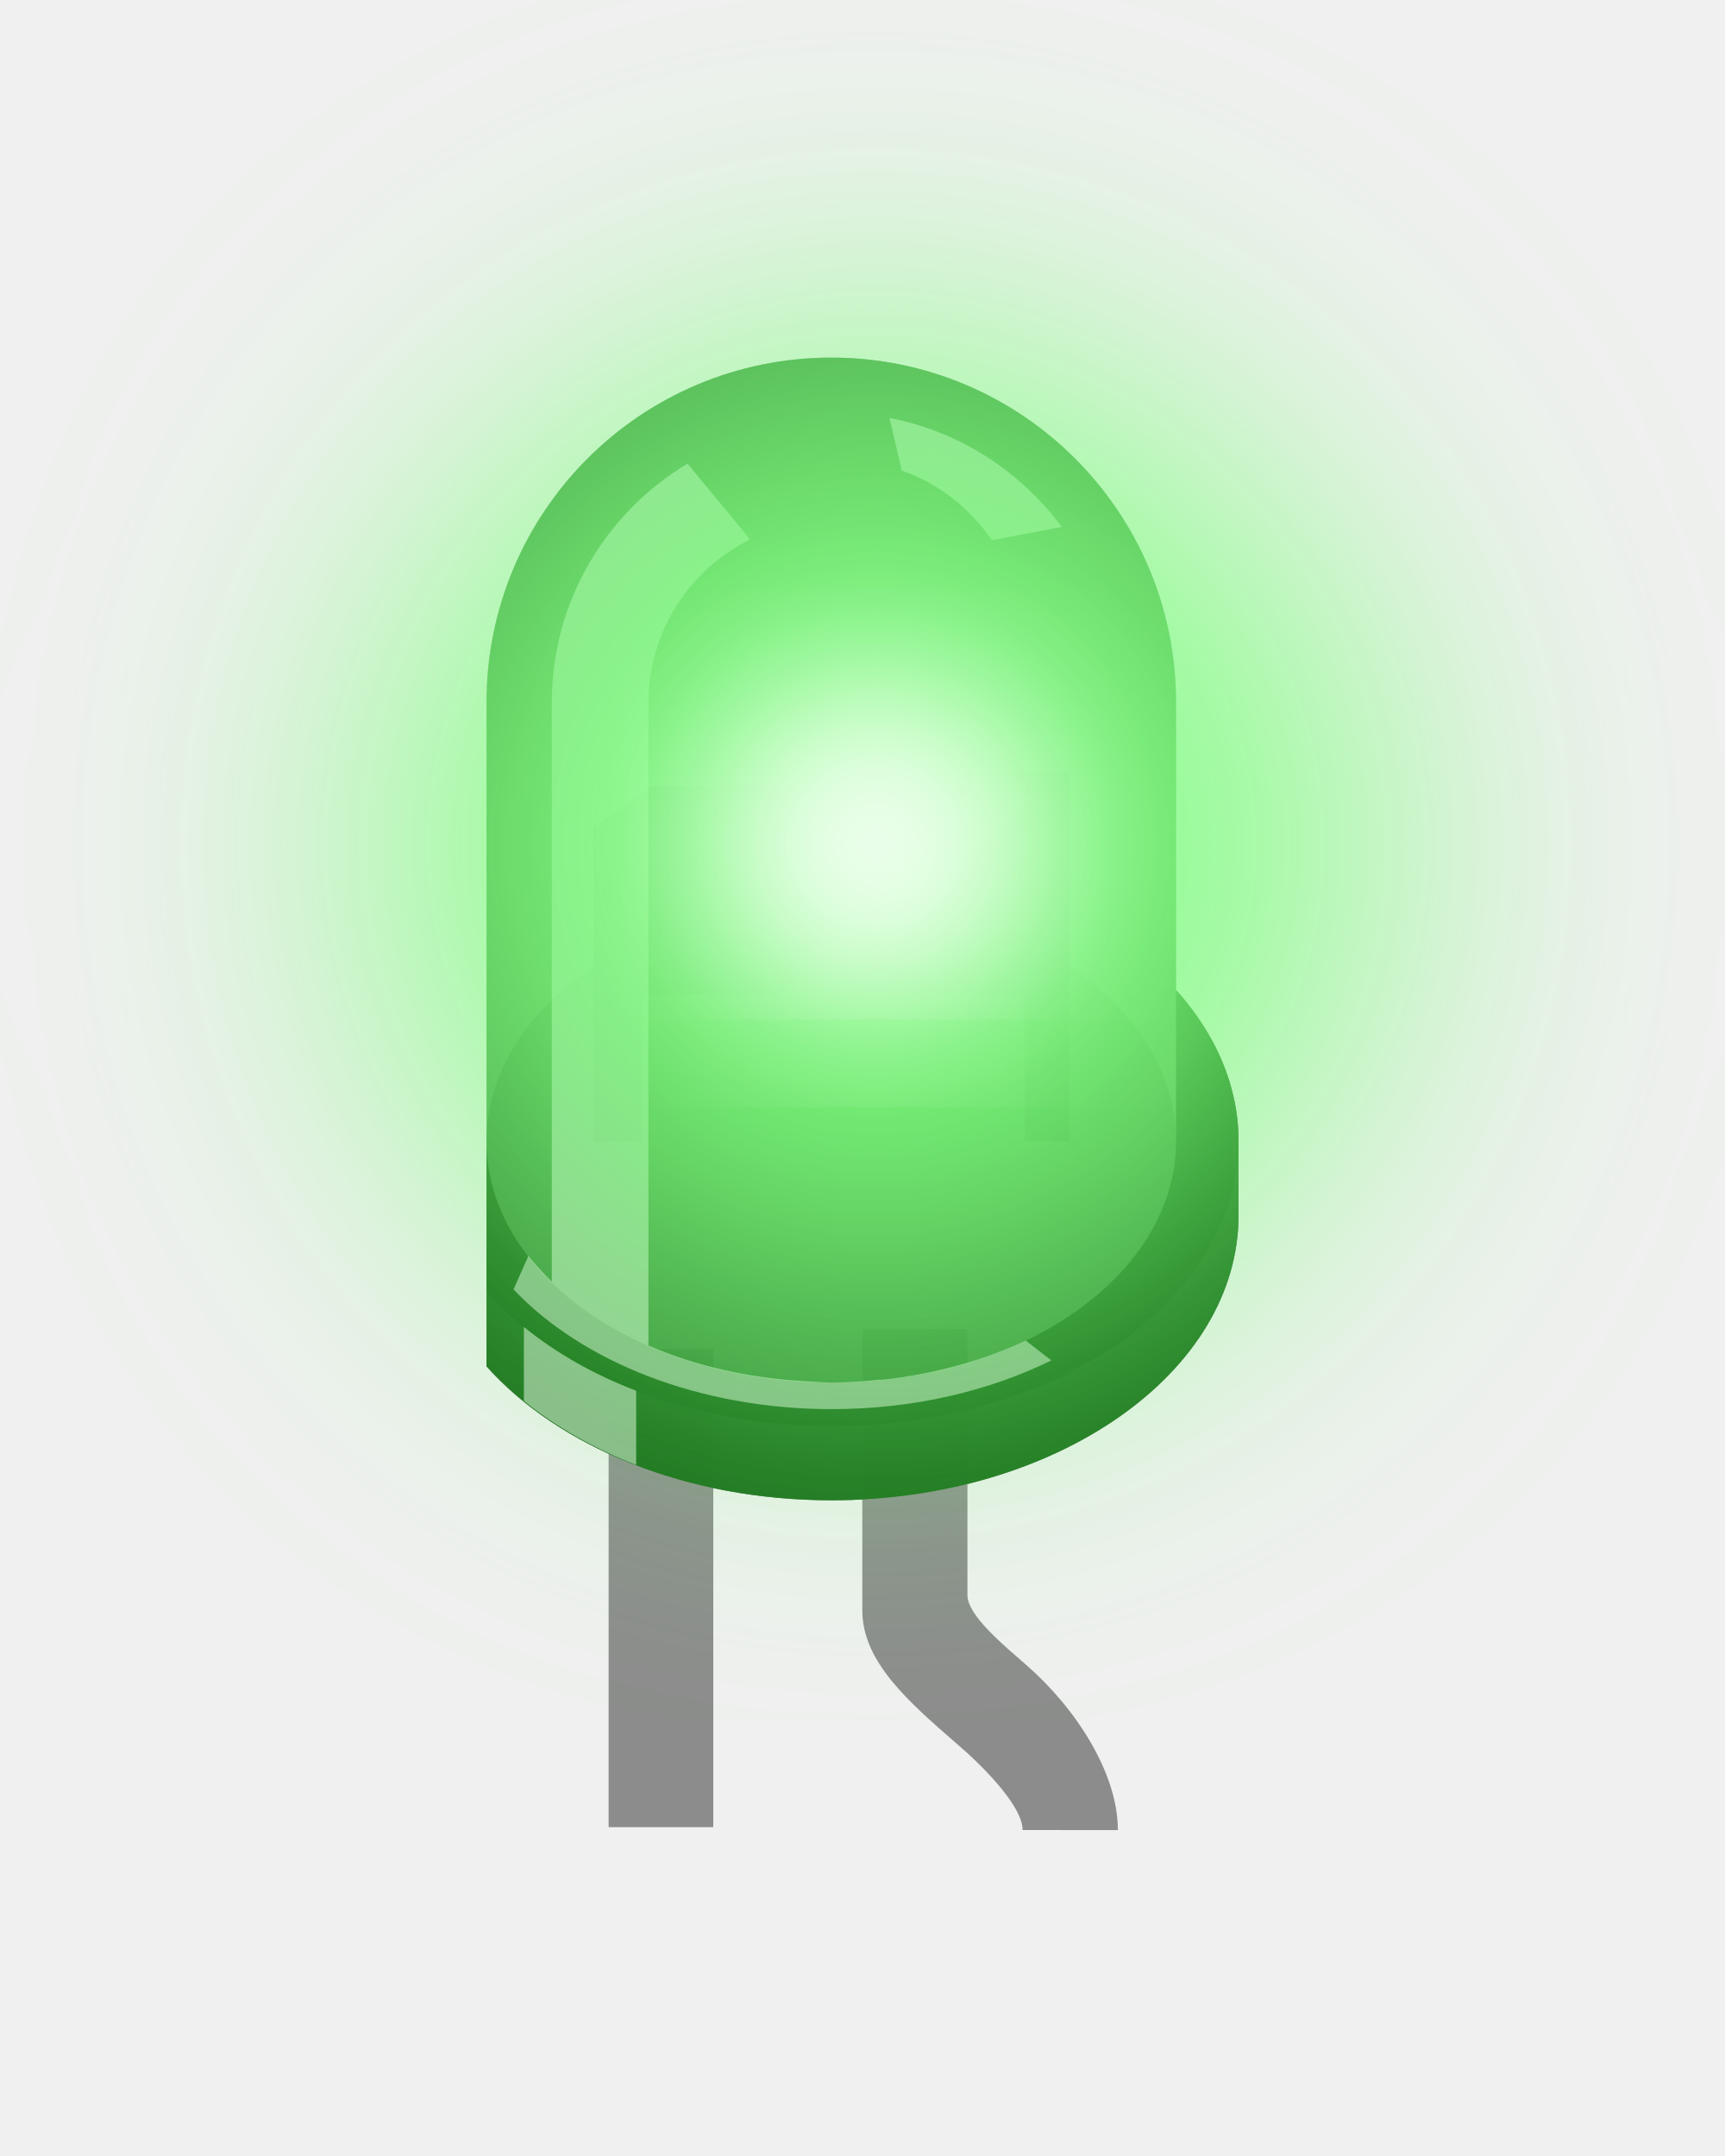
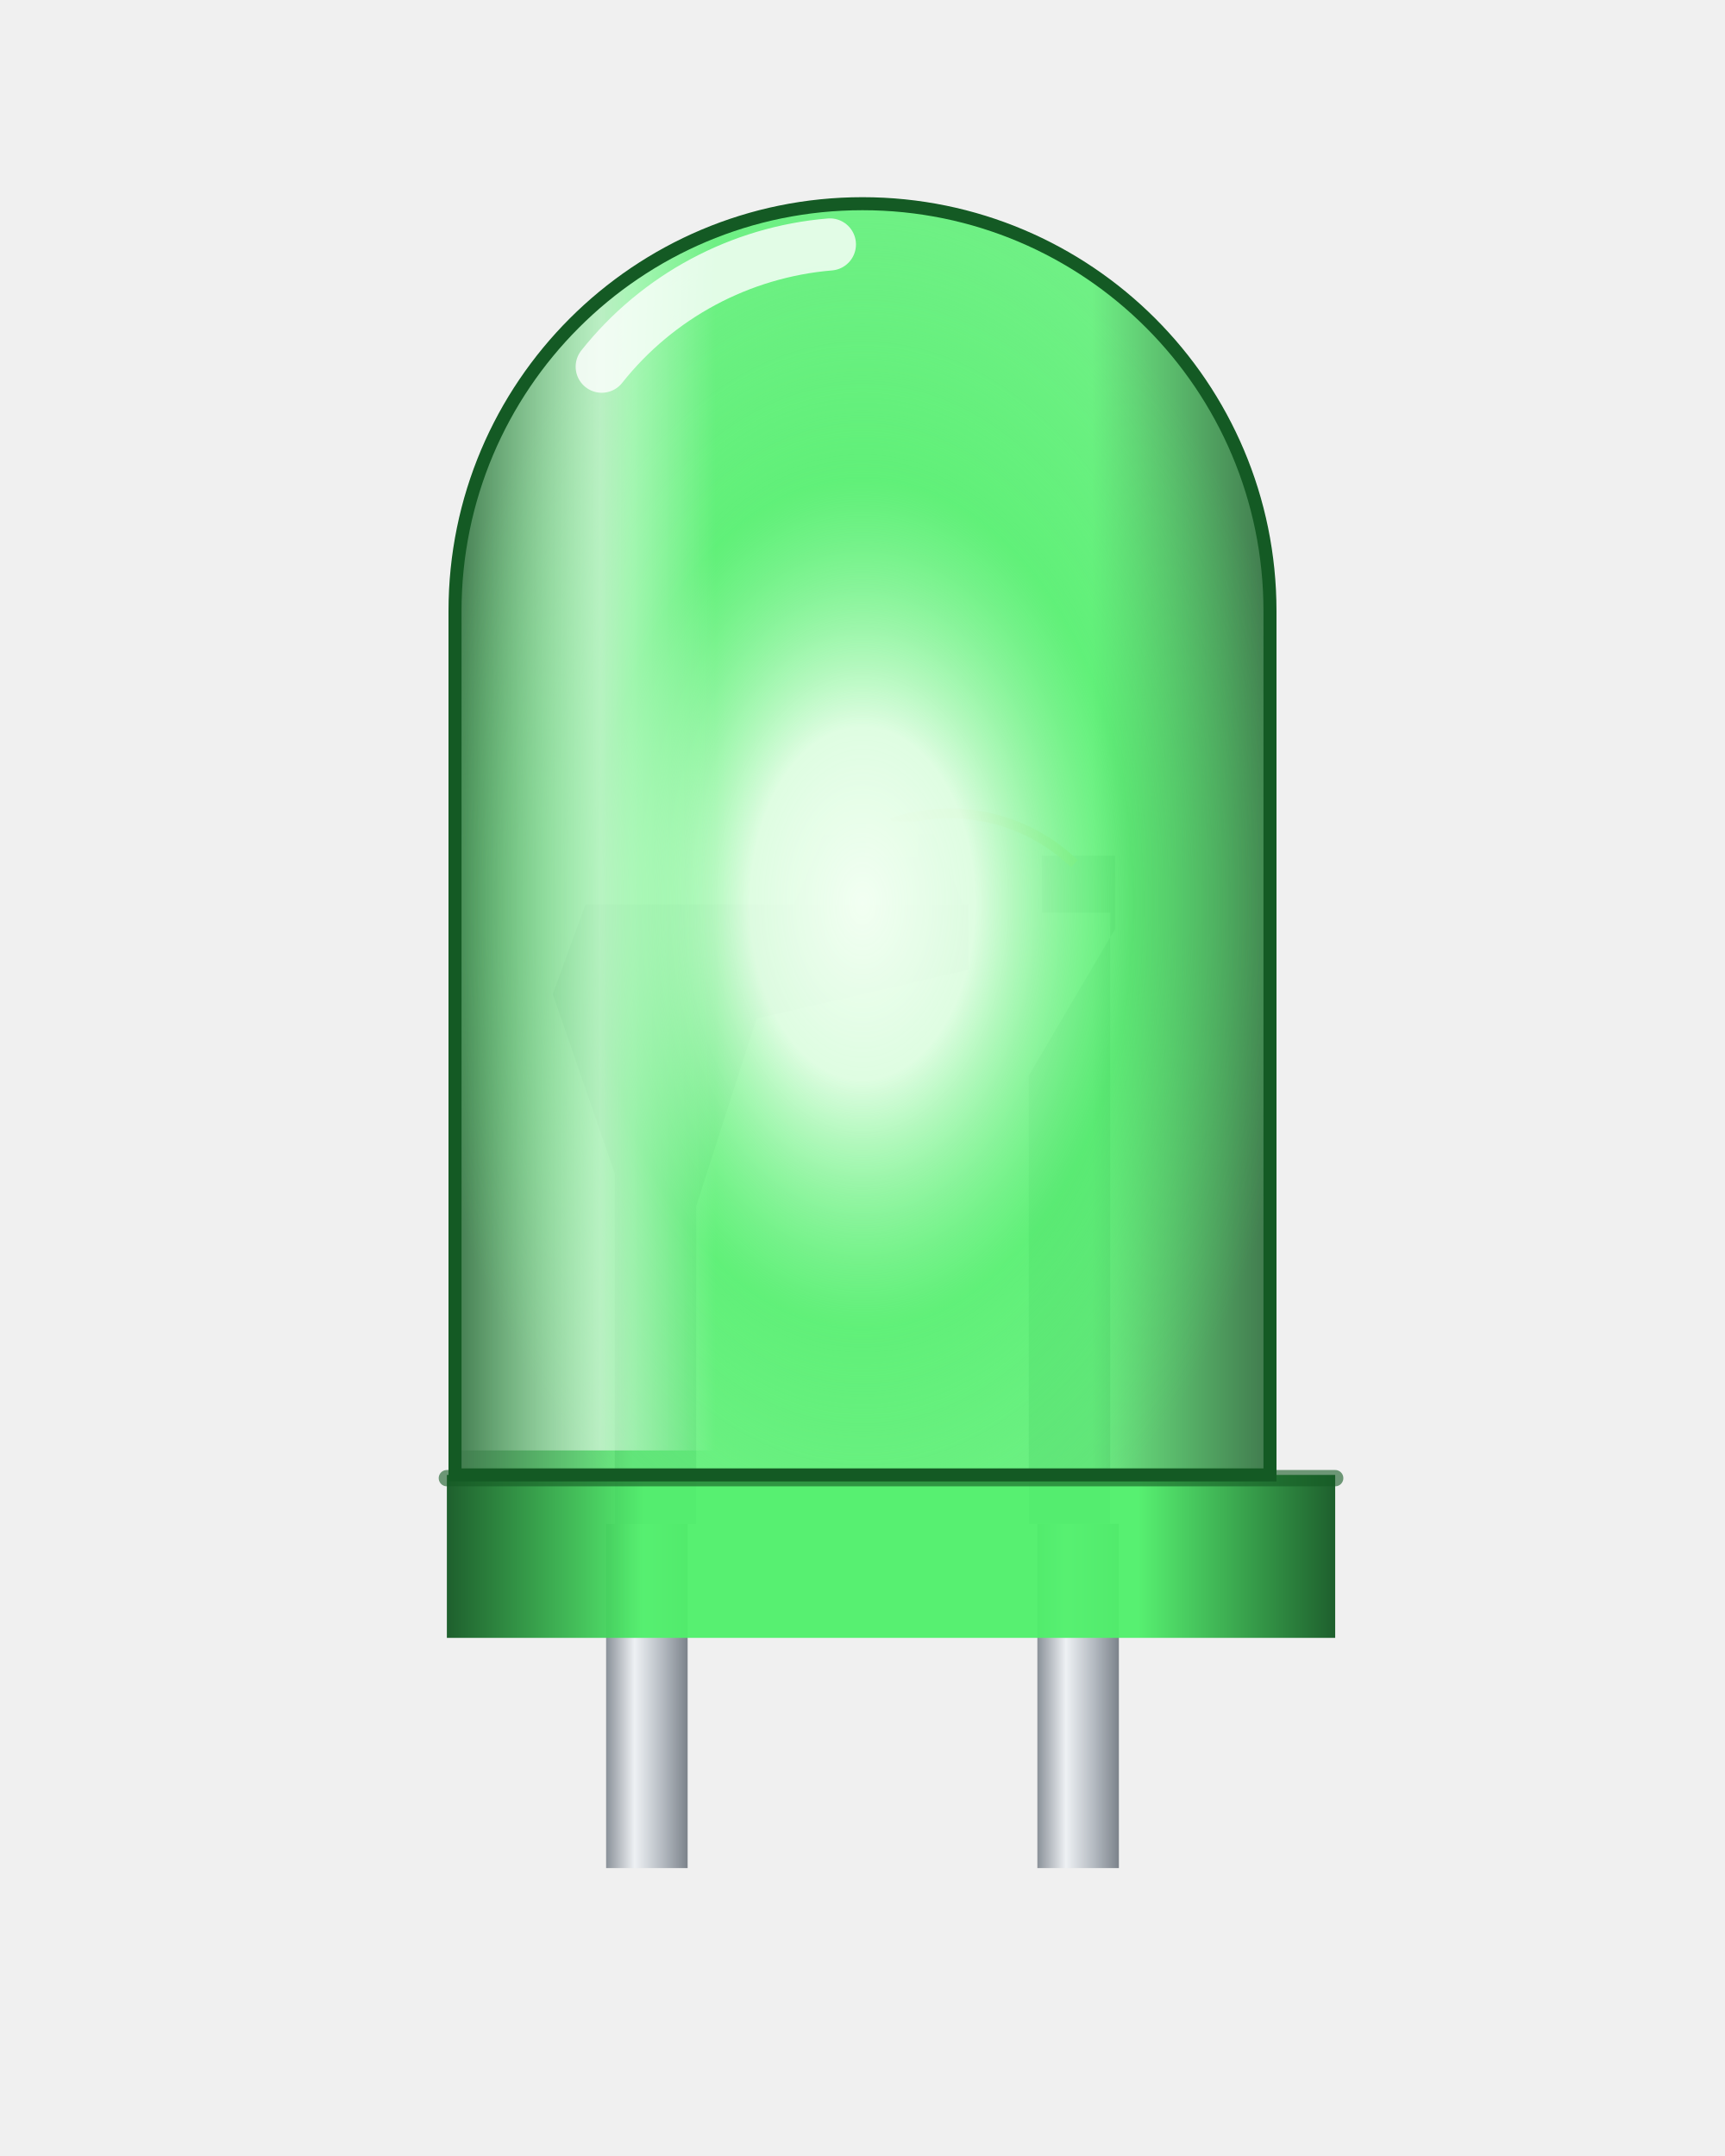
- <svg xmlns="http://www.w3.org/2000/svg" width="40" height="50" version="1.2" viewBox="-10 -5 35.456 39.618" transform="scale(1 1)">
-   <filter id="light1" x="-0.8" y="-0.8" height="2.2" width="2.8">
-     <feGaussianBlur stdDeviation="2" />
-   </filter>
-   <filter id="light2" x="-0.8" y="-0.8" height="2.2" width="2.8">
-     <feGaussianBlur stdDeviation="4" />
-   </filter>
-   <rect x="2.51" y="20.382" width="2.151" height="9.827" fill="#8c8c8c" />
-   <path d="m12.977 30.269c0-1.174-0.868-2.513-1.892-3.402-0.416-0.367-1.2-1.002-1.2-1.425v-5.471h-2.161v5.78c0 1.058 0.948 1.879 1.946 2.748 0.444 0.376 1.349 1.25 1.349 1.769" fill="#8c8c8c" />
-   <path d="m14.173 13.001v-5.913c0-3.913-3.168-7.088-7.085-7.088-3.913 0-7.088 3.169-7.088 7.088v13.649c1.474 1.651 4.097 2.753 7.088 2.753 4.62 0 8.369-2.618 8.369-5.859v-1.524c-7.4e-4 -1.143-0.474-2.204-1.283-3.106z" opacity=".3" />
-   <path d="m14.173 13.001v-5.913c0-3.913-3.168-7.088-7.085-7.088-3.913 0-7.088 3.169-7.088 7.088v13.649c1.474 1.651 4.097 2.753 7.088 2.753 4.62 0 8.369-2.618 8.369-5.859v-1.524c-7.4e-4 -1.143-0.474-2.204-1.283-3.106z" fill="#e6e6e6" opacity=".5" />
-   <path d="m14.173 13.001v3.105c0 2.739-3.166 4.965-7.085 4.965-3.913 2e-5 -7.088-2.219-7.088-4.965v4.63c1.474 1.652 4.097 2.753 7.088 2.753 4.62 0 8.369-2.618 8.369-5.859l-4e-5 -1.524c-7e-4 -1.142-0.474-2.203-1.283-3.105z" fill="#d1d1d1" opacity=".9" />
-   <g>
-     <path d="m14.173 13.001v3.105c0 2.739-3.166 4.965-7.085 4.965-3.913 2e-5 -7.088-2.219-7.088-4.965v4.63c1.474 1.652 4.097 2.753 7.088 2.753 4.62 0 8.369-2.618 8.369-5.859l-4e-5 -1.524c-7e-4 -1.142-0.474-2.203-1.283-3.105z" opacity=".7" />
-     <path d="m14.173 13.001v3.105c0 2.739-3.166 4.965-7.085 4.965-3.913 2e-5 -7.088-2.219-7.088-4.965v3.105c1.474 1.65 4.097 2.753 7.088 2.753 4.62 0 8.369-2.618 8.369-5.859-7.4e-4 -1.141-0.474-2.203-1.283-3.105z" opacity=".25" />
-     <ellipse cx="7.088" cy="16.106" rx="7.087" ry="4.961" opacity=".25" />
-   </g>
-   <polygon points="2.203 16.107 3.196 16.107 3.196 13.095 6.016 13.095 10.012 8.805 3.407 8.805 2.203 9.648" fill="#666666" />
-   <polygon points="11.215 9.034 7.412 13.095 11.06 13.095 11.06 16.107 11.974 16.107 11.974 8.524 10.778 8.524" fill="#666666" />
-   <path d="m14.173 13.001v-5.913c0-3.913-3.168-7.088-7.085-7.088-3.913 0-7.088 3.169-7.088 7.088v13.649c1.474 1.651 4.097 2.753 7.088 2.753 4.62 0 8.369-2.618 8.369-5.859v-1.524c-7.4e-4 -1.143-0.474-2.204-1.283-3.106z" opacity=".65" fill="green" />
-   <g fill="#ffffff">
-     <path d="m10.388 3.754 1.436-0.274c-0.842-1.132-2.082-1.958-3.542-2.239l0.254 1.081c0.764 0.271 1.407 0.78 1.851 1.431z" opacity=".5" />
-     <path d="m0.768 19.926v1.52c0.649 0.529 1.433 0.976 2.308 1.317v-1.525c-0.878-0.336-1.657-0.782-2.308-1.312z" opacity=".5" />
-     <path d="m11.073 20.21c-0.256 0.122-0.53 0.23-0.806 0.33-0.058 0.019-0.117 0.04-0.178 0.058-0.564 0.179-1.161 0.319-1.795 0.395-0.075 0.009-0.151 0.019-0.225 0.019-0.32 0.03-0.644 0.058-0.971 0.058-0.148 0-0.307-0.015-0.472-0.024-1.2-0.057-2.331-0.315-3.298-0.739l-2e-5 -8.389v-4.825c0-1.471 0.848-2.729 2.074-3.349l-0.022-0.053-1.248-1.512c-1.67 1.003-2.79 2.822-2.79 4.912v11.905c-0.05-0.05-0.308-0.309-0.48-0.53l-0.307 0.688c1.401 1.482 3.809 2.462 6.543 2.462 1.68 0 3.237-0.374 4.511-1.002l-0.527-0.409-0.01 0.007z" opacity=".5" />
-   </g>
-   <g class="light" style="display: ">
-     <ellipse cx="8" cy="10" rx="10" ry="10" filter="url(#light2)" fill="#80ff80" style="opacity: 1" />
-     <ellipse cx="8" cy="10" rx="2" ry="2" fill="white" filter="url(#light1)" />
-     <ellipse cx="8" cy="10" rx="3" ry="3" fill="white" filter="url(#light1)" style="opacity: 1" />
-   </g>
+ <svg xmlns="http://www.w3.org/2000/svg" version="1.1" width="40px" height="50px" viewBox="0 0 40 50">
+   <defs>
+     <linearGradient id="luz" x1="0" y1="0" x2="0" y2="1">
+       <stop offset="0" stop-color="#ffffff" stop-opacity="0.16" />
+       <stop offset="0.45" stop-color="#ffffff" stop-opacity="0" />
+       <stop offset="1" stop-color="#000000" stop-opacity="0.22" />
+     </linearGradient>
+     <linearGradient id="metal" x1="0" y1="0" x2="0" y2="1">
+       <stop offset="0" stop-color="#f4f6f8" />
+       <stop offset="0.5" stop-color="#b9bfc6" />
+       <stop offset="1" stop-color="#868d95" />
+     </linearGradient>
+     <linearGradient id="metal-h" x1="0" y1="0" x2="1" y2="0">
+       <stop offset="0" stop-color="#8a9199" />
+       <stop offset="0.35" stop-color="#eef1f4" />
+       <stop offset="0.7" stop-color="#b3b9c0" />
+       <stop offset="1" stop-color="#7c838b" />
+     </linearGradient>
+     <radialGradient id="lata" cx="0.4" cy="0.38" r="0.66">
+       <stop offset="0" stop-color="#f6f8fa" />
+       <stop offset="0.6" stop-color="#c3c9cf" />
+       <stop offset="1" stop-color="#8c939b" />
+     </radialGradient>
+     <linearGradient id="plastico" x1="0" y1="0" x2="0" y2="1">
+       <stop offset="0" stop-color="#3a3c40" />
+       <stop offset="1" stop-color="#16171a" />
+     </linearGradient>
+     <linearGradient id="ouro" x1="0" y1="0" x2="0" y2="1">
+       <stop offset="0" stop-color="#f4dc8c" />
+       <stop offset="1" stop-color="#b88a2c" />
+     </linearGradient>
+     <linearGradient id="epoxi" x1="0" y1="0" x2="1" y2="0">
+       <stop offset="0" stop-color="#145a24" />
+       <stop offset="0.22" stop-color="#4ff06a" />
+       <stop offset="0.5" stop-color="#4ff06a" />
+       <stop offset="0.78" stop-color="#4ff06a" />
+       <stop offset="1" stop-color="#145a24" />
+     </linearGradient>
+     <linearGradient id="reflexo" x1="0" y1="0" x2="1" y2="0">
+       <stop offset="0" stop-color="#ffffff" stop-opacity="0" />
+       <stop offset="0.18" stop-color="#ffffff" stop-opacity="0.55" />
+       <stop offset="0.32" stop-color="#ffffff" stop-opacity="0" />
+       <stop offset="1" stop-color="#ffffff" stop-opacity="0" />
+     </linearGradient>
+     <radialGradient id="luzdentro" cx="0.5" cy="0.55" r="0.55">
+       <stop offset="0" stop-color="#f2fff2" stop-opacity="1" />
+       <stop offset="0.25" stop-color="#f2fff2" stop-opacity="0.85" />
+       <stop offset="0.6" stop-color="#4ff06a" stop-opacity="0.45" />
+       <stop offset="1" stop-color="#4ff06a" stop-opacity="0" />
+     </radialGradient>
+   </defs>
+   <rect x="14.055" y="35.339" width="1.89" height="7.984" fill="url(#metal-h)" />
+   <rect x="24.055" y="35.339" width="1.89" height="7.984" fill="url(#metal-h)" />
+   <path d="M14.255 35.339 L14.255 27.213 L12.819 23.055 L13.575 20.976 L22.457 20.976 L22.457 22.488 L17.543 23.622 L16.145 27.969 L16.145 35.339 Z" fill="#9da3aa" fill-opacity="0.75" />
+   <path d="M18.413 20.976 L22.343 20.976 L21.663 19.351 L19.093 19.351 Z" fill="#c7ccd2" fill-opacity="0.8" />
+   <path d="M23.855 35.339 L23.855 24.945 L25.858 21.543 L25.858 19.843 L24.157 19.843 L24.157 21.165 L25.745 21.165 L25.745 35.339 Z" fill="#9da3aa" fill-opacity="0.7" />
+   <path d="M20.68 19.087 A4.157 4.157 0 0 1 24.913 20.031" fill="none" stroke="#e3c46a" stroke-width="0.227" stroke-opacity="0.9" />
+   <rect x="20.076" y="19.049" width="1.209" height="0.831" fill="#fff6dc" />
+   <path d="M10.551 34.205 L10.551 14.173 A9.449 9.449 0 0 1 29.449 14.173 L29.449 34.205 Z" fill="url(#epoxi)" fill-opacity="0.8" />
+   <path d="M10.551 34.205 L10.551 14.173 A9.449 9.449 0 0 1 29.449 14.173 L29.449 34.205 Z" fill="url(#luzdentro)" />
+   <path d="M10.362 34.205 L30.961 34.205 L30.961 37.984 L10.362 37.984 Z" fill="url(#epoxi)" fill-opacity="0.95" />
+   <path d="M10.362 34.28 L30.961 34.28" fill="none" stroke="#145a24" stroke-width="0.378" stroke-linecap="round" stroke-opacity="0.6" />
+   <path d="M10.551 33.638 L10.551 14.173 A9.449 9.449 0 0 1 29.449 14.173 L29.449 33.638 Z" fill="url(#reflexo)" />
+   <path d="M13.953 8.504 A7.559 7.559 0 0 1 19.244 5.669" fill="none" stroke="#ffffff" stroke-width="1.209" stroke-linecap="round" stroke-opacity="0.8" />
+   <path d="M10.551 34.205 L10.551 14.173 A9.449 9.449 0 0 1 29.449 14.173 L29.449 34.205 Z" fill="none" stroke="#145a24" stroke-width="0.302" />
</svg>
